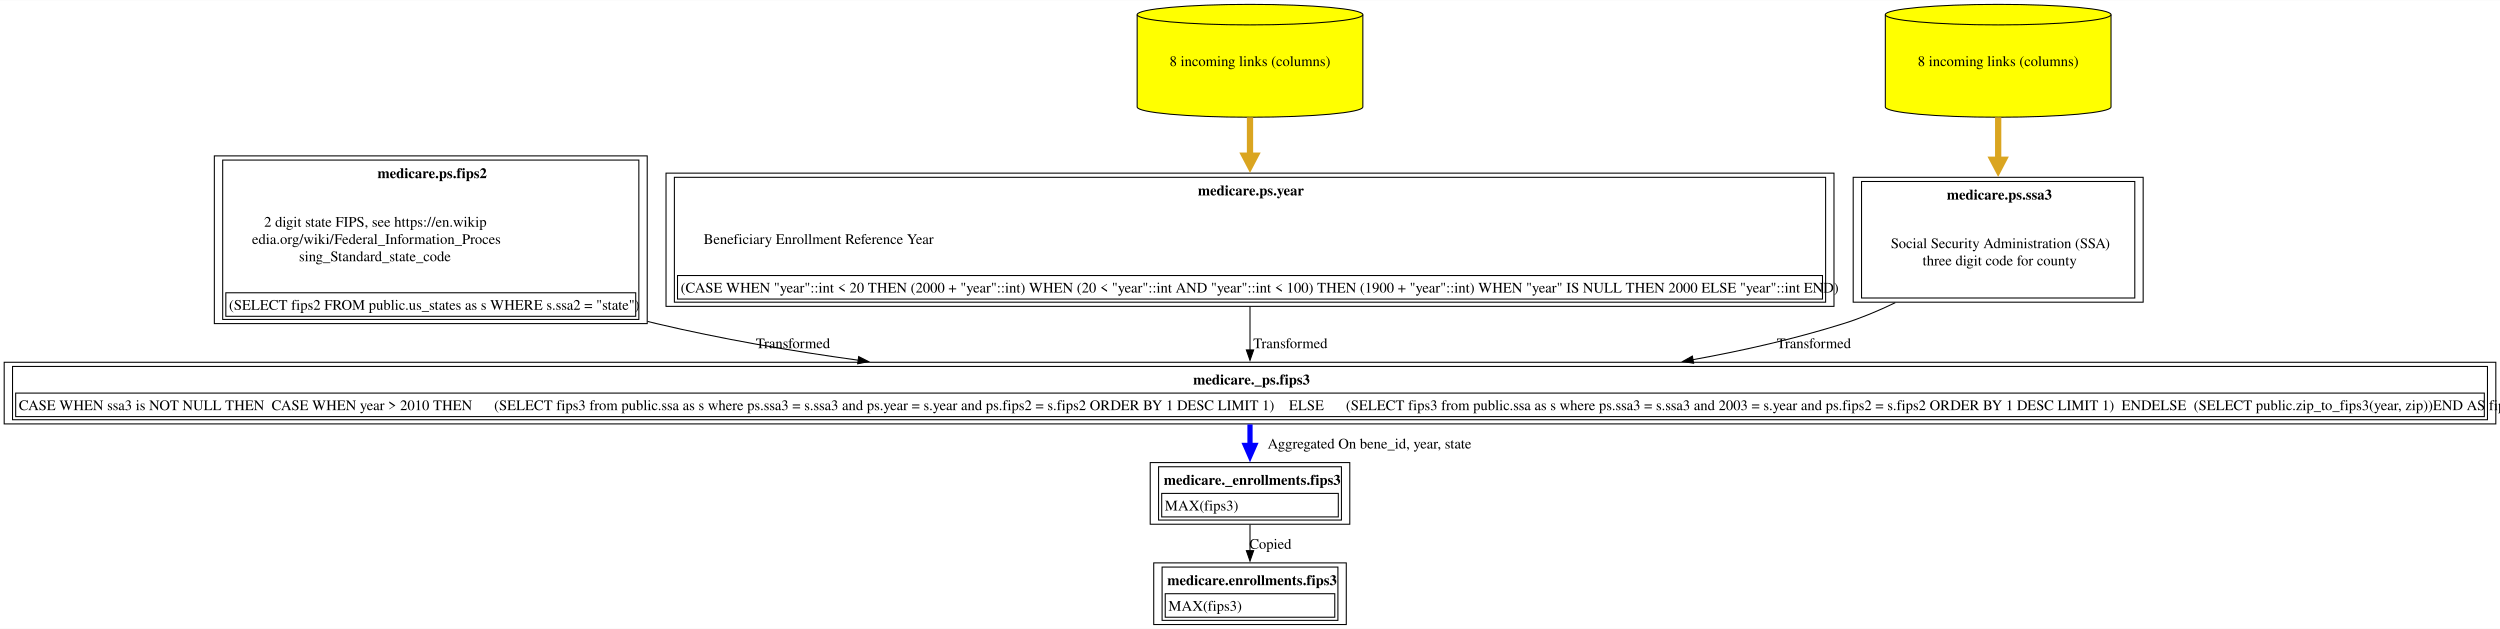
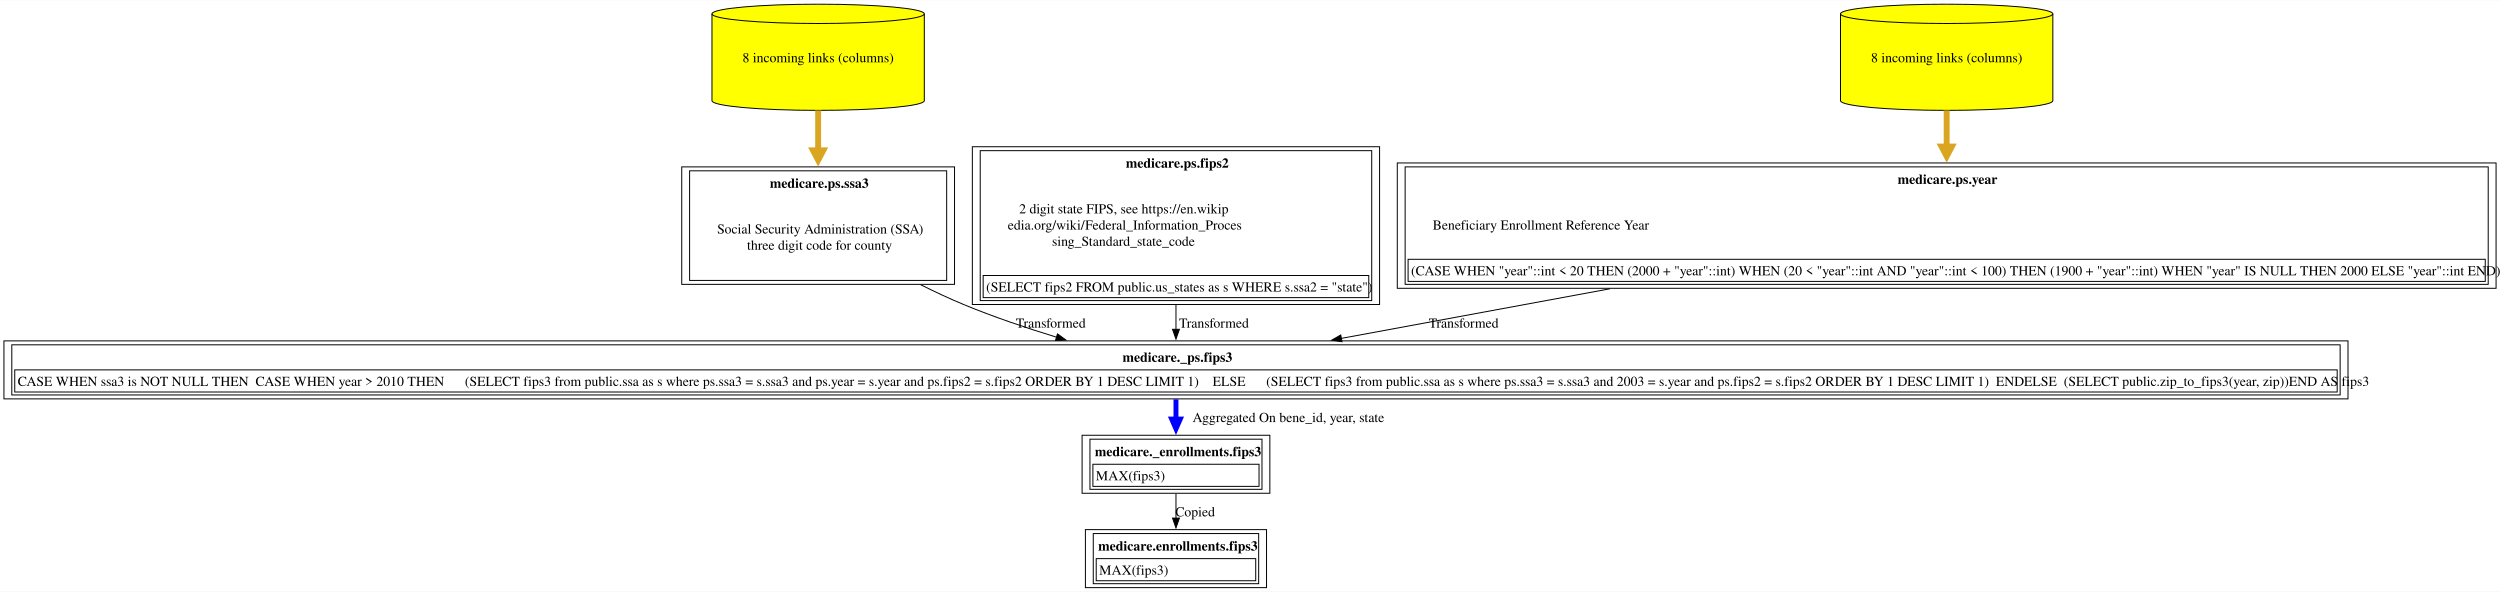
- <svg xmlns="http://www.w3.org/2000/svg" xmlns:xlink="http://www.w3.org/1999/xlink" width="2393pt" height="602pt" viewBox="0.00 0.00 2392.50 601.50">
+ <svg xmlns="http://www.w3.org/2000/svg" xmlns:xlink="http://www.w3.org/1999/xlink" width="2543pt" height="602pt" viewBox="0.00 0.00 2543.12 601.50">
  <g id="graph0" class="graph" transform="scale(1 1) rotate(0) translate(4 597.5)">
-     <polygon fill="white" stroke="none" points="-4,4 -4,-597.5 2388.5,-597.5 2388.5,4 -4,4" />
+     <polygon fill="white" stroke="none" points="-4,4 -4,-597.5 2539.12,-597.5 2539.12,4 -4,4" />
    <g id="node1" class="node">
      <g id="a_node1">
        <a xlink:href="../medicare.enrollments/fips3.html" xlink:title="&lt;TABLE&gt;" target="_blank">
          <polygon fill="none" stroke="black" points="1284.38,-59 1100.12,-59 1100.12,0 1284.38,0 1284.38,-59" />
          <text text-anchor="start" x="1113.12" y="-37.7" font-family="Times,serif" font-weight="bold" font-size="14.00">medicare.enrollments.fips3</text>
          <polygon fill="none" stroke="black" points="1111.12,-7 1111.12,-29.5 1273.38,-29.5 1273.38,-7 1111.12,-7" />
          <text text-anchor="start" x="1114.12" y="-13.2" font-family="Times,serif" font-size="14.00">MAX(fips3)</text>
          <polygon fill="none" stroke="black" points="1108.12,-4 1108.12,-55 1276.38,-55 1276.38,-4 1108.12,-4" />
        </a>
      </g>
    </g>
    <g id="node2" class="node">
      <g id="a_node2">
        <a xlink:href="../medicare._enrollments/fips3.html" xlink:title="&lt;TABLE&gt;" target="_blank">
          <polygon fill="none" stroke="black" points="1287.75,-155 1096.75,-155 1096.75,-96 1287.75,-96 1287.75,-155" />
          <text text-anchor="start" x="1109.75" y="-133.7" font-family="Times,serif" font-weight="bold" font-size="14.00">medicare._enrollments.fips3</text>
          <polygon fill="none" stroke="black" points="1107.75,-103 1107.75,-125.5 1276.75,-125.5 1276.75,-103 1107.75,-103" />
          <text text-anchor="start" x="1110.75" y="-109.2" font-family="Times,serif" font-size="14.00">MAX(fips3)</text>
          <polygon fill="none" stroke="black" points="1104.75,-100 1104.75,-151 1279.75,-151 1279.75,-100 1104.75,-100" />
        </a>
      </g>
    </g>
    <g id="edge1" class="edge">
      <path fill="none" stroke="black" d="M1192.25,-95.53C1192.25,-87.68 1192.25,-79.05 1192.25,-70.7" />
      <polygon fill="black" stroke="black" points="1195.75,-70.73 1192.25,-60.73 1188.75,-70.73 1195.75,-70.73" />
      <text text-anchor="middle" x="1211.75" y="-72.45" font-family="Times,serif" font-size="14.00">Copied</text>
    </g>
    <g id="node3" class="node">
      <g id="a_node3">
        <a xlink:href="../medicare._ps/fips3.html" xlink:title="&lt;TABLE&gt;" target="_blank">
          <polygon fill="none" stroke="black" points="2384.5,-251 0,-251 0,-192 2384.5,-192 2384.5,-251" />
          <text text-anchor="start" x="1137.88" y="-229.7" font-family="Times,serif" font-weight="bold" font-size="14.00">medicare._ps.fips3</text>
          <polygon fill="none" stroke="black" points="11,-199 11,-221.5 2373.5,-221.5 2373.5,-199 11,-199" />
          <text text-anchor="start" x="14" y="-205.2" font-family="Times,serif" font-size="14.00">CASE WHEN ssa3 is NOT NULL THEN  CASE WHEN year &gt; 2010 THEN      (SELECT fips3 from public.ssa as s where ps.ssa3 = s.ssa3 and ps.year = s.year and ps.fips2 = s.fips2 ORDER BY 1 DESC LIMIT 1)    ELSE      (SELECT fips3 from public.ssa as s where ps.ssa3 = s.ssa3 and 2003 = s.year and ps.fips2 = s.fips2 ORDER BY 1 DESC LIMIT 1)  ENDELSE  (SELECT public.zip_to_fips3(year, zip))END AS fips3</text>
          <polygon fill="none" stroke="black" points="8,-196 8,-247 2376.5,-247 2376.5,-196 8,-196" />
        </a>
      </g>
    </g>
    <g id="edge2" class="edge">
      <path fill="none" stroke="blue" stroke-width="5" d="M1192.25,-191.53C1192.25,-185.13 1192.25,-178.2 1192.25,-171.33" />
      <polygon fill="blue" stroke="blue" stroke-width="5" points="1196.63,-171.45 1192.25,-161.45 1187.88,-171.45 1196.63,-171.45" />
      <text text-anchor="middle" x="1306.62" y="-168.45" font-family="Times,serif" font-size="14.00">	  Aggregated On bene_id, year, state</text>
    </g>
    <g id="node4" class="node">
      <g id="a_node4">
-         <a xlink:href="../medicare.ps/fips2.html" xlink:title="&lt;TABLE&gt;" target="_blank">
-           <polygon fill="none" stroke="black" points="615.38,-448.5 201.12,-448.5 201.12,-288 615.38,-288 615.38,-448.5" />
-           <text text-anchor="start" x="357.25" y="-427.2" font-family="Times,serif" font-weight="bold" font-size="14.00">medicare.ps.fips2</text>
-           <text text-anchor="start" x="248.75" y="-380.7" font-family="Times,serif" font-size="14.00">2 digit state FIPS, see https://en.wikip</text>
-           <text text-anchor="start" x="237.12" y="-364.2" font-family="Times,serif" font-size="14.00">edia.org/wiki/Federal_Information_Proces</text>
-           <text text-anchor="start" x="282.12" y="-347.7" font-family="Times,serif" font-size="14.00">sing_Standard_state_code</text>
-           <polygon fill="none" stroke="black" points="212.12,-295 212.12,-317.5 604.38,-317.5 604.38,-295 212.12,-295" />
-           <text text-anchor="start" x="215.12" y="-301.2" font-family="Times,serif" font-size="14.00">(SELECT fips2 FROM public.us_states as s WHERE s.ssa2 = "state")</text>
-           <polygon fill="none" stroke="black" points="209.12,-292 209.12,-444.5 607.38,-444.5 607.38,-292 209.12,-292" />
+         <a xlink:href="../medicare.ps/ssa3.html" xlink:title="&lt;TABLE&gt;" target="_blank">
+           <polygon fill="none" stroke="black" points="967,-428 689.5,-428 689.5,-308.5 967,-308.5 967,-428" />
+           <text text-anchor="start" x="779.12" y="-406.7" font-family="Times,serif" font-weight="bold" font-size="14.00">medicare.ps.ssa3</text>
+           <text text-anchor="start" x="725.5" y="-360.2" font-family="Times,serif" font-size="14.00">Social Security Administration (SSA)</text>
+           <text text-anchor="start" x="755.88" y="-343.7" font-family="Times,serif" font-size="14.00">three digit code for county</text>
+           <polygon fill="none" stroke="black" points="697.5,-312.5 697.5,-424 959,-424 959,-312.5 697.5,-312.5" />
        </a>
      </g>
    </g>
    <g id="edge3" class="edge">
-       <path fill="none" stroke="black" d="M615.76,-290.08C618.6,-289.36 621.43,-288.67 624.25,-288 686.1,-273.31 752.56,-261.87 817.44,-252.97" />
-       <polygon fill="black" stroke="black" points="817.74,-256.46 827.18,-251.65 816.8,-249.52 817.74,-256.46" />
-       <text text-anchor="middle" x="754.88" y="-264.45" font-family="Times,serif" font-size="14.00">  Transformed</text>
+       <path fill="none" stroke="black" d="M932.52,-308.15C947,-300.91 961.85,-293.97 976.25,-288 1006.28,-275.55 1039.54,-264.29 1070.77,-254.75" />
+       <polygon fill="black" stroke="black" points="1071.71,-258.13 1080.27,-251.89 1069.69,-251.42 1071.71,-258.13" />
+       <text text-anchor="middle" x="1064.88" y="-264.45" font-family="Times,serif" font-size="14.00">  Transformed</text>
    </g>
    <g id="node5" class="node">
      <g id="a_node5">
-         <a xlink:href="../medicare.ps/year.html" xlink:title="&lt;TABLE&gt;" target="_blank">
-           <polygon fill="none" stroke="black" points="1751.12,-432 633.38,-432 633.38,-304.5 1751.12,-304.5 1751.12,-432" />
-           <text text-anchor="start" x="1142.38" y="-410.7" font-family="Times,serif" font-weight="bold" font-size="14.00">medicare.ps.year</text>
-           <text text-anchor="start" x="669.38" y="-364.2" font-family="Times,serif" font-size="14.00">Beneficiary Enrollment Reference Year</text>
-           <polygon fill="none" stroke="black" points="644.38,-311.5 644.38,-334 1740.12,-334 1740.12,-311.5 644.38,-311.5" />
-           <text text-anchor="start" x="647.38" y="-317.7" font-family="Times,serif" font-size="14.00">(CASE WHEN "year"::int &lt; 20 THEN (2000 + "year"::int) WHEN (20 &lt; "year"::int AND "year"::int &lt; 100) THEN (1900 + "year"::int) WHEN "year" IS NULL THEN 2000 ELSE "year"::int END)</text>
-           <polygon fill="none" stroke="black" points="641.38,-308.5 641.38,-428 1743.12,-428 1743.12,-308.5 641.38,-308.5" />
+         <a xlink:href="../medicare.ps/ssa3.html" xlink:title="8 incoming links (columns)" target="_blank">
+           <path fill="yellow" stroke="black" d="M936.25,-583.68C936.25,-589.1 887.84,-593.5 828.25,-593.5 768.66,-593.5 720.25,-589.1 720.25,-583.68 720.25,-583.68 720.25,-495.32 720.25,-495.32 720.25,-489.9 768.66,-485.5 828.25,-485.5 887.84,-485.5 936.25,-489.9 936.25,-495.32 936.25,-495.32 936.25,-583.68 936.25,-583.68" />
+           <path fill="none" stroke="black" d="M936.25,-583.68C936.25,-578.26 887.84,-573.86 828.25,-573.86 768.66,-573.86 720.25,-578.26 720.25,-583.68" />
+           <text text-anchor="middle" x="828.25" y="-534.45" font-family="Times,serif" font-size="14.00">8 incoming links (columns)</text>
        </a>
      </g>
    </g>
    <g id="edge4" class="edge">
-       <path fill="none" stroke="black" d="M1192.25,-304.18C1192.25,-290.07 1192.25,-275.47 1192.25,-262.59" />
-       <polygon fill="black" stroke="black" points="1195.75,-262.82 1192.25,-252.82 1188.75,-262.82 1195.75,-262.82" />
-       <text text-anchor="middle" x="1230.88" y="-264.45" font-family="Times,serif" font-size="14.00">  Transformed</text>
+       <path fill="none" stroke="goldenrod" stroke-width="6" d="M828.25,-485.41C828.25,-472.38 828.25,-458.19 828.25,-444.34" />
+       <polygon fill="goldenrod" stroke="goldenrod" stroke-width="6" points="833.5,-444.79 828.25,-434.79 823,-444.79 833.5,-444.79" />
    </g>
    <g id="node6" class="node">
      <g id="a_node6">
-         <a xlink:href="../medicare.ps/year.html" xlink:title="8 incoming links (columns)" target="_blank">
-           <path fill="yellow" stroke="black" d="M1300.25,-583.68C1300.25,-589.1 1251.84,-593.5 1192.25,-593.5 1132.66,-593.5 1084.25,-589.1 1084.25,-583.68 1084.25,-583.68 1084.25,-495.32 1084.25,-495.32 1084.25,-489.9 1132.66,-485.5 1192.25,-485.5 1251.84,-485.5 1300.25,-489.9 1300.25,-495.32 1300.25,-495.32 1300.25,-583.68 1300.25,-583.68" />
-           <path fill="none" stroke="black" d="M1300.25,-583.68C1300.25,-578.26 1251.84,-573.86 1192.25,-573.86 1132.66,-573.86 1084.25,-578.26 1084.25,-583.68" />
-           <text text-anchor="middle" x="1192.25" y="-534.45" font-family="Times,serif" font-size="14.00">8 incoming links (columns)</text>
+         <a xlink:href="../medicare.ps/fips2.html" xlink:title="&lt;TABLE&gt;" target="_blank">
+           <polygon fill="none" stroke="black" points="1399.38,-448.5 985.12,-448.5 985.12,-288 1399.38,-288 1399.38,-448.5" />
+           <text text-anchor="start" x="1141.25" y="-427.2" font-family="Times,serif" font-weight="bold" font-size="14.00">medicare.ps.fips2</text>
+           <text text-anchor="start" x="1032.75" y="-380.7" font-family="Times,serif" font-size="14.00">2 digit state FIPS, see https://en.wikip</text>
+           <text text-anchor="start" x="1021.12" y="-364.2" font-family="Times,serif" font-size="14.00">edia.org/wiki/Federal_Information_Proces</text>
+           <text text-anchor="start" x="1066.12" y="-347.7" font-family="Times,serif" font-size="14.00">sing_Standard_state_code</text>
+           <polygon fill="none" stroke="black" points="996.12,-295 996.12,-317.5 1388.38,-317.5 1388.38,-295 996.12,-295" />
+           <text text-anchor="start" x="999.12" y="-301.2" font-family="Times,serif" font-size="14.00">(SELECT fips2 FROM public.us_states as s WHERE s.ssa2 = "state")</text>
+           <polygon fill="none" stroke="black" points="993.12,-292 993.12,-444.5 1391.38,-444.5 1391.38,-292 993.12,-292" />
        </a>
      </g>
    </g>
    <g id="edge5" class="edge">
-       <path fill="none" stroke="goldenrod" stroke-width="6" d="M1192.25,-485.41C1192.25,-473.68 1192.25,-461.01 1192.25,-448.5" />
-       <polygon fill="goldenrod" stroke="goldenrod" stroke-width="6" points="1197.5,-448.68 1192.25,-438.68 1187,-448.68 1197.5,-448.68" />
+       <path fill="none" stroke="black" d="M1192.25,-287.68C1192.25,-279.04 1192.25,-270.54 1192.25,-262.68" />
+       <polygon fill="black" stroke="black" points="1195.75,-262.81 1192.25,-252.81 1188.75,-262.81 1195.75,-262.81" />
+       <text text-anchor="middle" x="1230.88" y="-264.45" font-family="Times,serif" font-size="14.00">  Transformed</text>
    </g>
    <g id="node7" class="node">
      <g id="a_node7">
-         <a xlink:href="../medicare.ps/ssa3.html" xlink:title="&lt;TABLE&gt;" target="_blank">
-           <polygon fill="none" stroke="black" points="2047,-428 1769.5,-428 1769.5,-308.5 2047,-308.5 2047,-428" />
-           <text text-anchor="start" x="1859.12" y="-406.7" font-family="Times,serif" font-weight="bold" font-size="14.00">medicare.ps.ssa3</text>
-           <text text-anchor="start" x="1805.5" y="-360.2" font-family="Times,serif" font-size="14.00">Social Security Administration (SSA)</text>
-           <text text-anchor="start" x="1835.88" y="-343.7" font-family="Times,serif" font-size="14.00">three digit code for county</text>
-           <polygon fill="none" stroke="black" points="1777.5,-312.5 1777.5,-424 2039,-424 2039,-312.5 1777.5,-312.5" />
+         <a xlink:href="../medicare.ps/year.html" xlink:title="&lt;TABLE&gt;" target="_blank">
+           <polygon fill="none" stroke="black" points="2535.12,-432 1417.38,-432 1417.38,-304.5 2535.12,-304.5 2535.12,-432" />
+           <text text-anchor="start" x="1926.38" y="-410.7" font-family="Times,serif" font-weight="bold" font-size="14.00">medicare.ps.year</text>
+           <text text-anchor="start" x="1453.38" y="-364.2" font-family="Times,serif" font-size="14.00">Beneficiary Enrollment Reference Year</text>
+           <polygon fill="none" stroke="black" points="1428.38,-311.5 1428.38,-334 2524.12,-334 2524.12,-311.5 1428.38,-311.5" />
+           <text text-anchor="start" x="1431.38" y="-317.7" font-family="Times,serif" font-size="14.00">(CASE WHEN "year"::int &lt; 20 THEN (2000 + "year"::int) WHEN (20 &lt; "year"::int AND "year"::int &lt; 100) THEN (1900 + "year"::int) WHEN "year" IS NULL THEN 2000 ELSE "year"::int END)</text>
+           <polygon fill="none" stroke="black" points="1425.38,-308.5 1425.38,-428 2527.12,-428 2527.12,-308.5 1425.38,-308.5" />
        </a>
      </g>
    </g>
    <g id="edge6" class="edge">
-       <path fill="none" stroke="black" d="M1809.77,-308.01C1793.65,-300.23 1776.8,-293.18 1760.25,-288 1714.23,-273.6 1665.22,-262.31 1616.02,-253.46" />
-       <polygon fill="black" stroke="black" points="1616.8,-250.05 1606.35,-251.76 1615.59,-256.94 1616.8,-250.05" />
-       <text text-anchor="middle" x="1731.88" y="-264.45" font-family="Times,serif" font-size="14.00">  Transformed</text>
+       <path fill="none" stroke="black" d="M1633.8,-304.02C1539.03,-286.53 1440.32,-268.3 1360.33,-253.53" />
+       <polygon fill="black" stroke="black" points="1361.13,-250.12 1350.66,-251.75 1359.86,-257.01 1361.13,-250.12" />
+       <text text-anchor="middle" x="1484.88" y="-264.45" font-family="Times,serif" font-size="14.00">  Transformed</text>
    </g>
    <g id="node8" class="node">
      <g id="a_node8">
-         <a xlink:href="../medicare.ps/ssa3.html" xlink:title="8 incoming links (columns)" target="_blank">
-           <path fill="yellow" stroke="black" d="M2016.25,-583.68C2016.25,-589.1 1967.84,-593.5 1908.25,-593.5 1848.66,-593.5 1800.25,-589.1 1800.25,-583.68 1800.25,-583.68 1800.25,-495.32 1800.25,-495.32 1800.25,-489.9 1848.66,-485.5 1908.25,-485.5 1967.84,-485.5 2016.25,-489.9 2016.25,-495.32 2016.25,-495.32 2016.25,-583.68 2016.25,-583.68" />
-           <path fill="none" stroke="black" d="M2016.25,-583.68C2016.25,-578.26 1967.84,-573.86 1908.25,-573.86 1848.66,-573.86 1800.25,-578.26 1800.25,-583.68" />
-           <text text-anchor="middle" x="1908.25" y="-534.45" font-family="Times,serif" font-size="14.00">8 incoming links (columns)</text>
+         <a xlink:href="../medicare.ps/year.html" xlink:title="8 incoming links (columns)" target="_blank">
+           <path fill="yellow" stroke="black" d="M2084.25,-583.68C2084.25,-589.1 2035.84,-593.5 1976.25,-593.5 1916.66,-593.5 1868.25,-589.1 1868.25,-583.68 1868.25,-583.68 1868.25,-495.32 1868.25,-495.32 1868.25,-489.9 1916.66,-485.5 1976.25,-485.5 2035.84,-485.5 2084.25,-489.9 2084.25,-495.32 2084.25,-495.32 2084.25,-583.68 2084.25,-583.68" />
+           <path fill="none" stroke="black" d="M2084.25,-583.68C2084.25,-578.26 2035.84,-573.86 1976.25,-573.86 1916.66,-573.86 1868.25,-578.26 1868.25,-583.68" />
+           <text text-anchor="middle" x="1976.25" y="-534.45" font-family="Times,serif" font-size="14.00">8 incoming links (columns)</text>
        </a>
      </g>
    </g>
    <g id="edge7" class="edge">
-       <path fill="none" stroke="goldenrod" stroke-width="6" d="M1908.25,-485.41C1908.25,-472.38 1908.25,-458.19 1908.25,-444.34" />
-       <polygon fill="goldenrod" stroke="goldenrod" stroke-width="6" points="1913.5,-444.79 1908.25,-434.79 1903,-444.79 1913.5,-444.79" />
+       <path fill="none" stroke="goldenrod" stroke-width="6" d="M1976.25,-485.41C1976.25,-473.68 1976.25,-461.01 1976.25,-448.5" />
+       <polygon fill="goldenrod" stroke="goldenrod" stroke-width="6" points="1981.5,-448.68 1976.25,-438.68 1971,-448.68 1981.5,-448.68" />
    </g>
  </g>
</svg>
